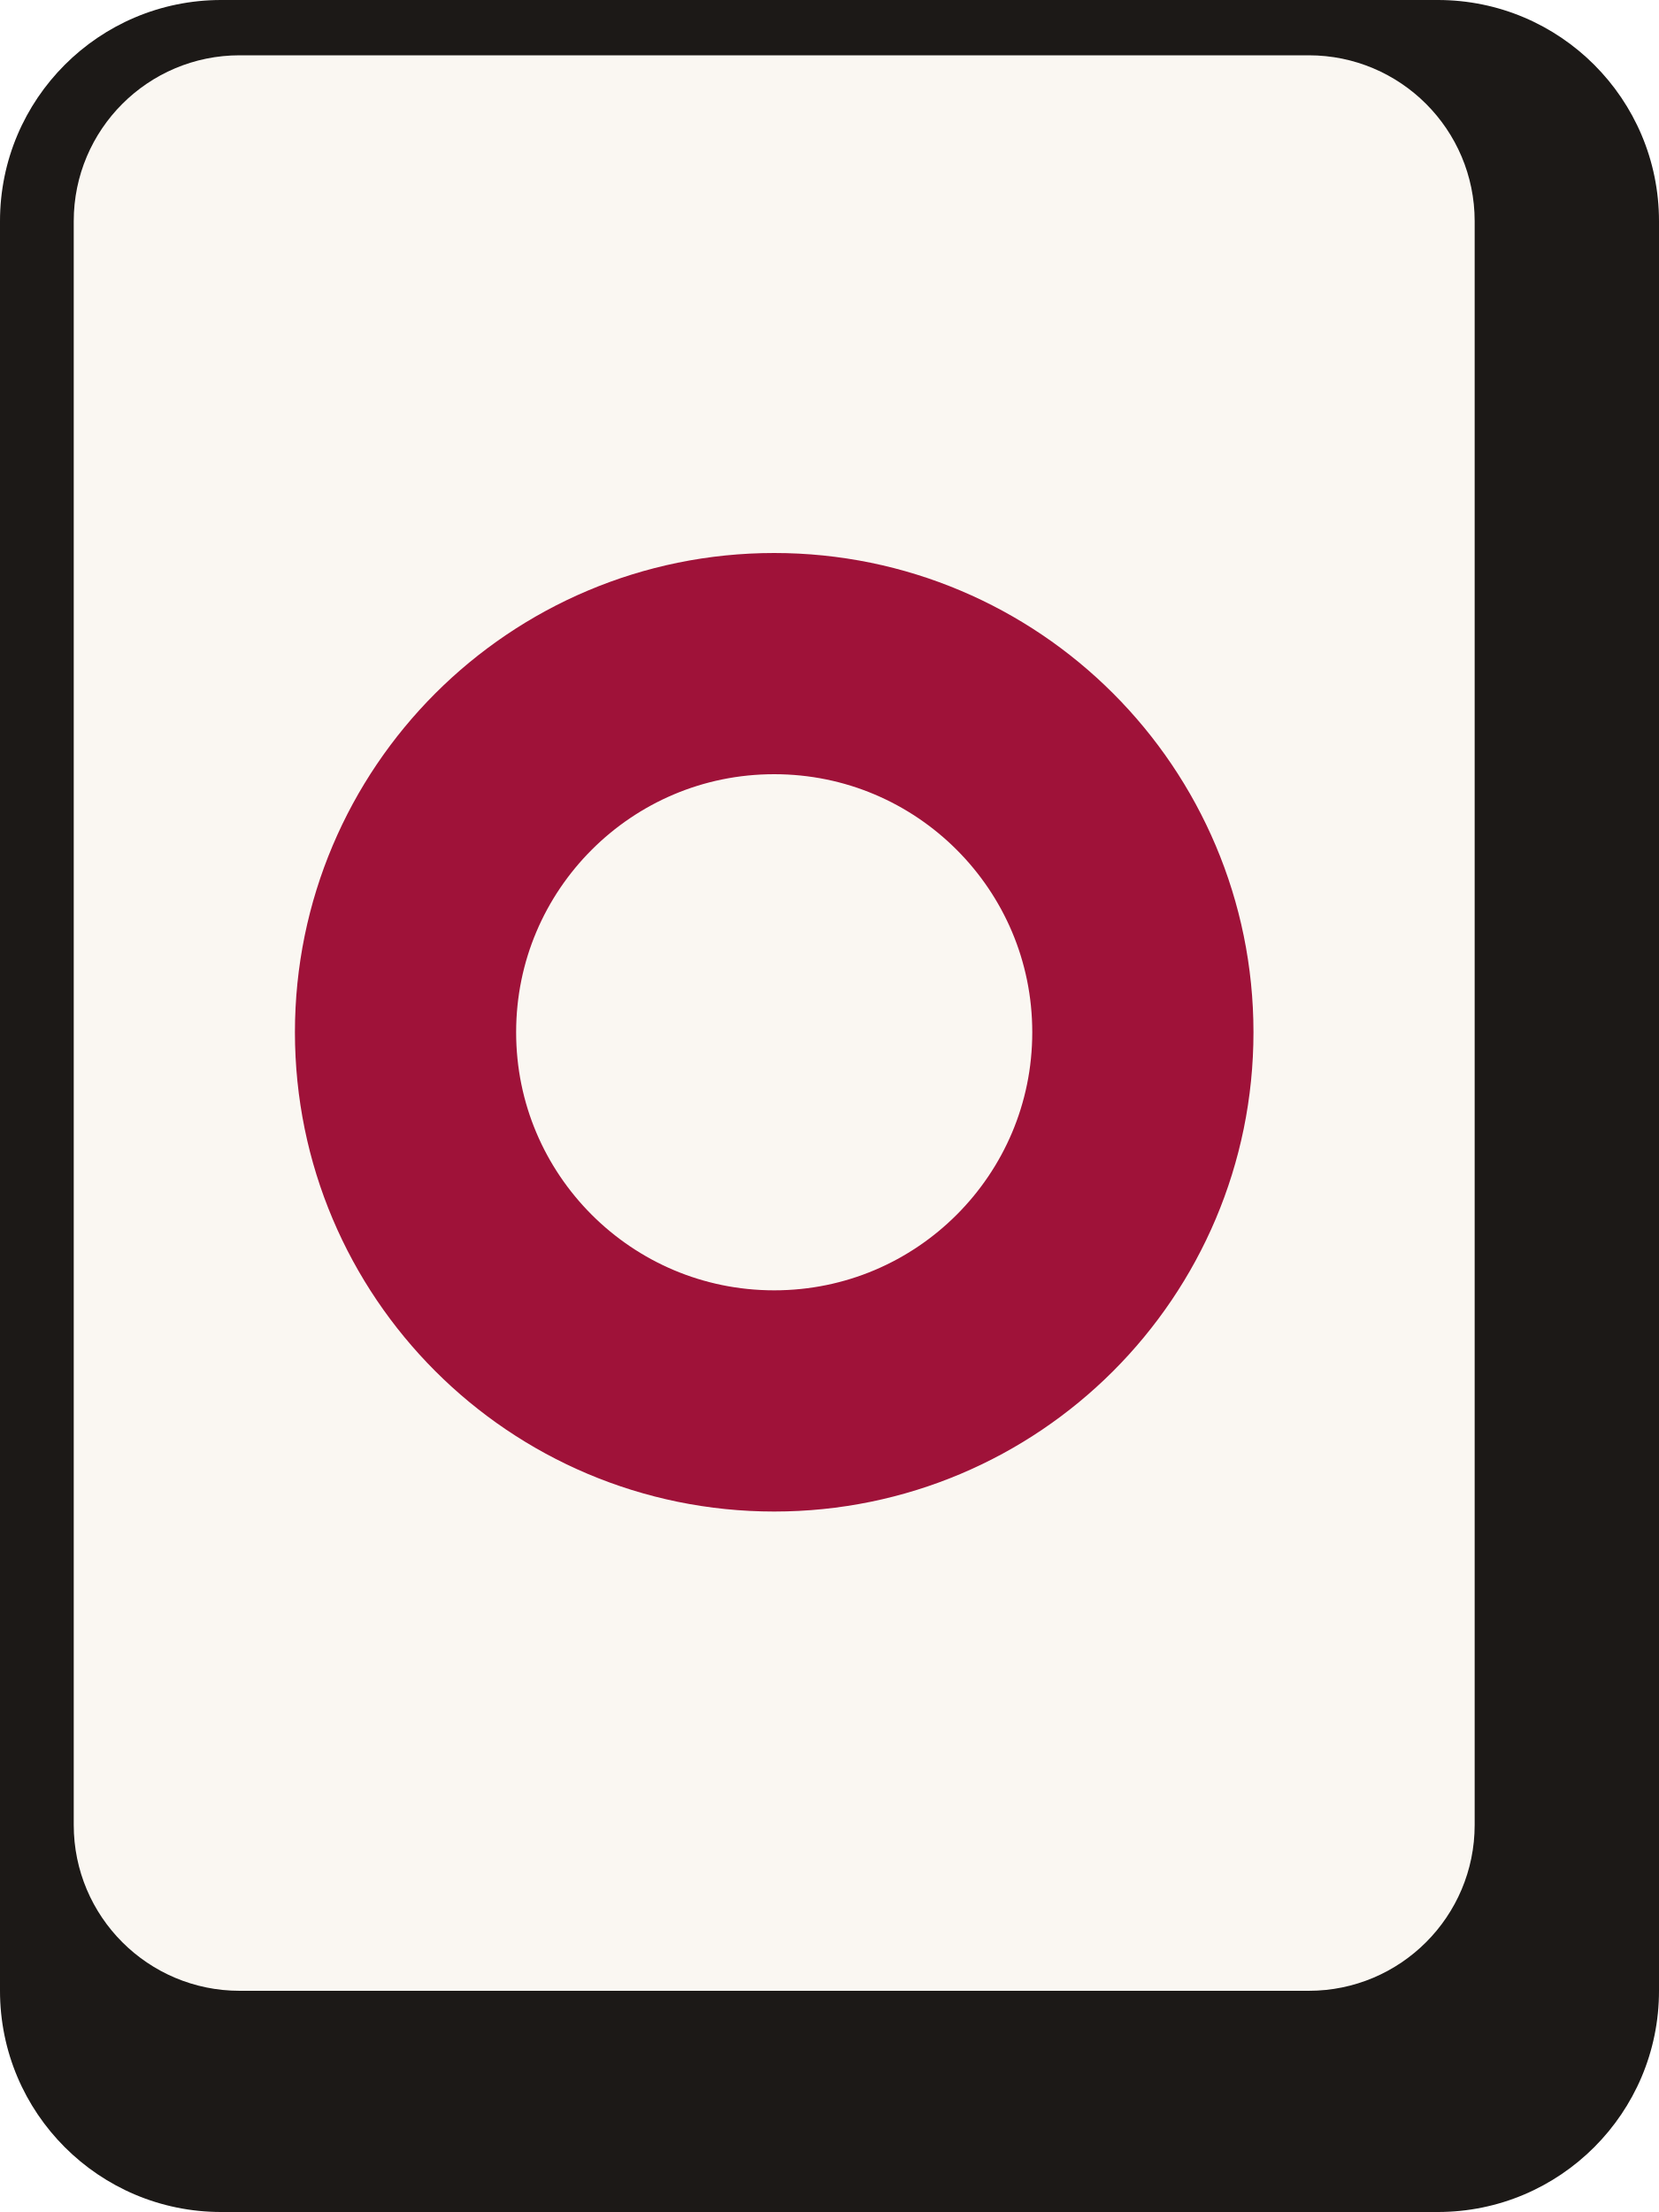
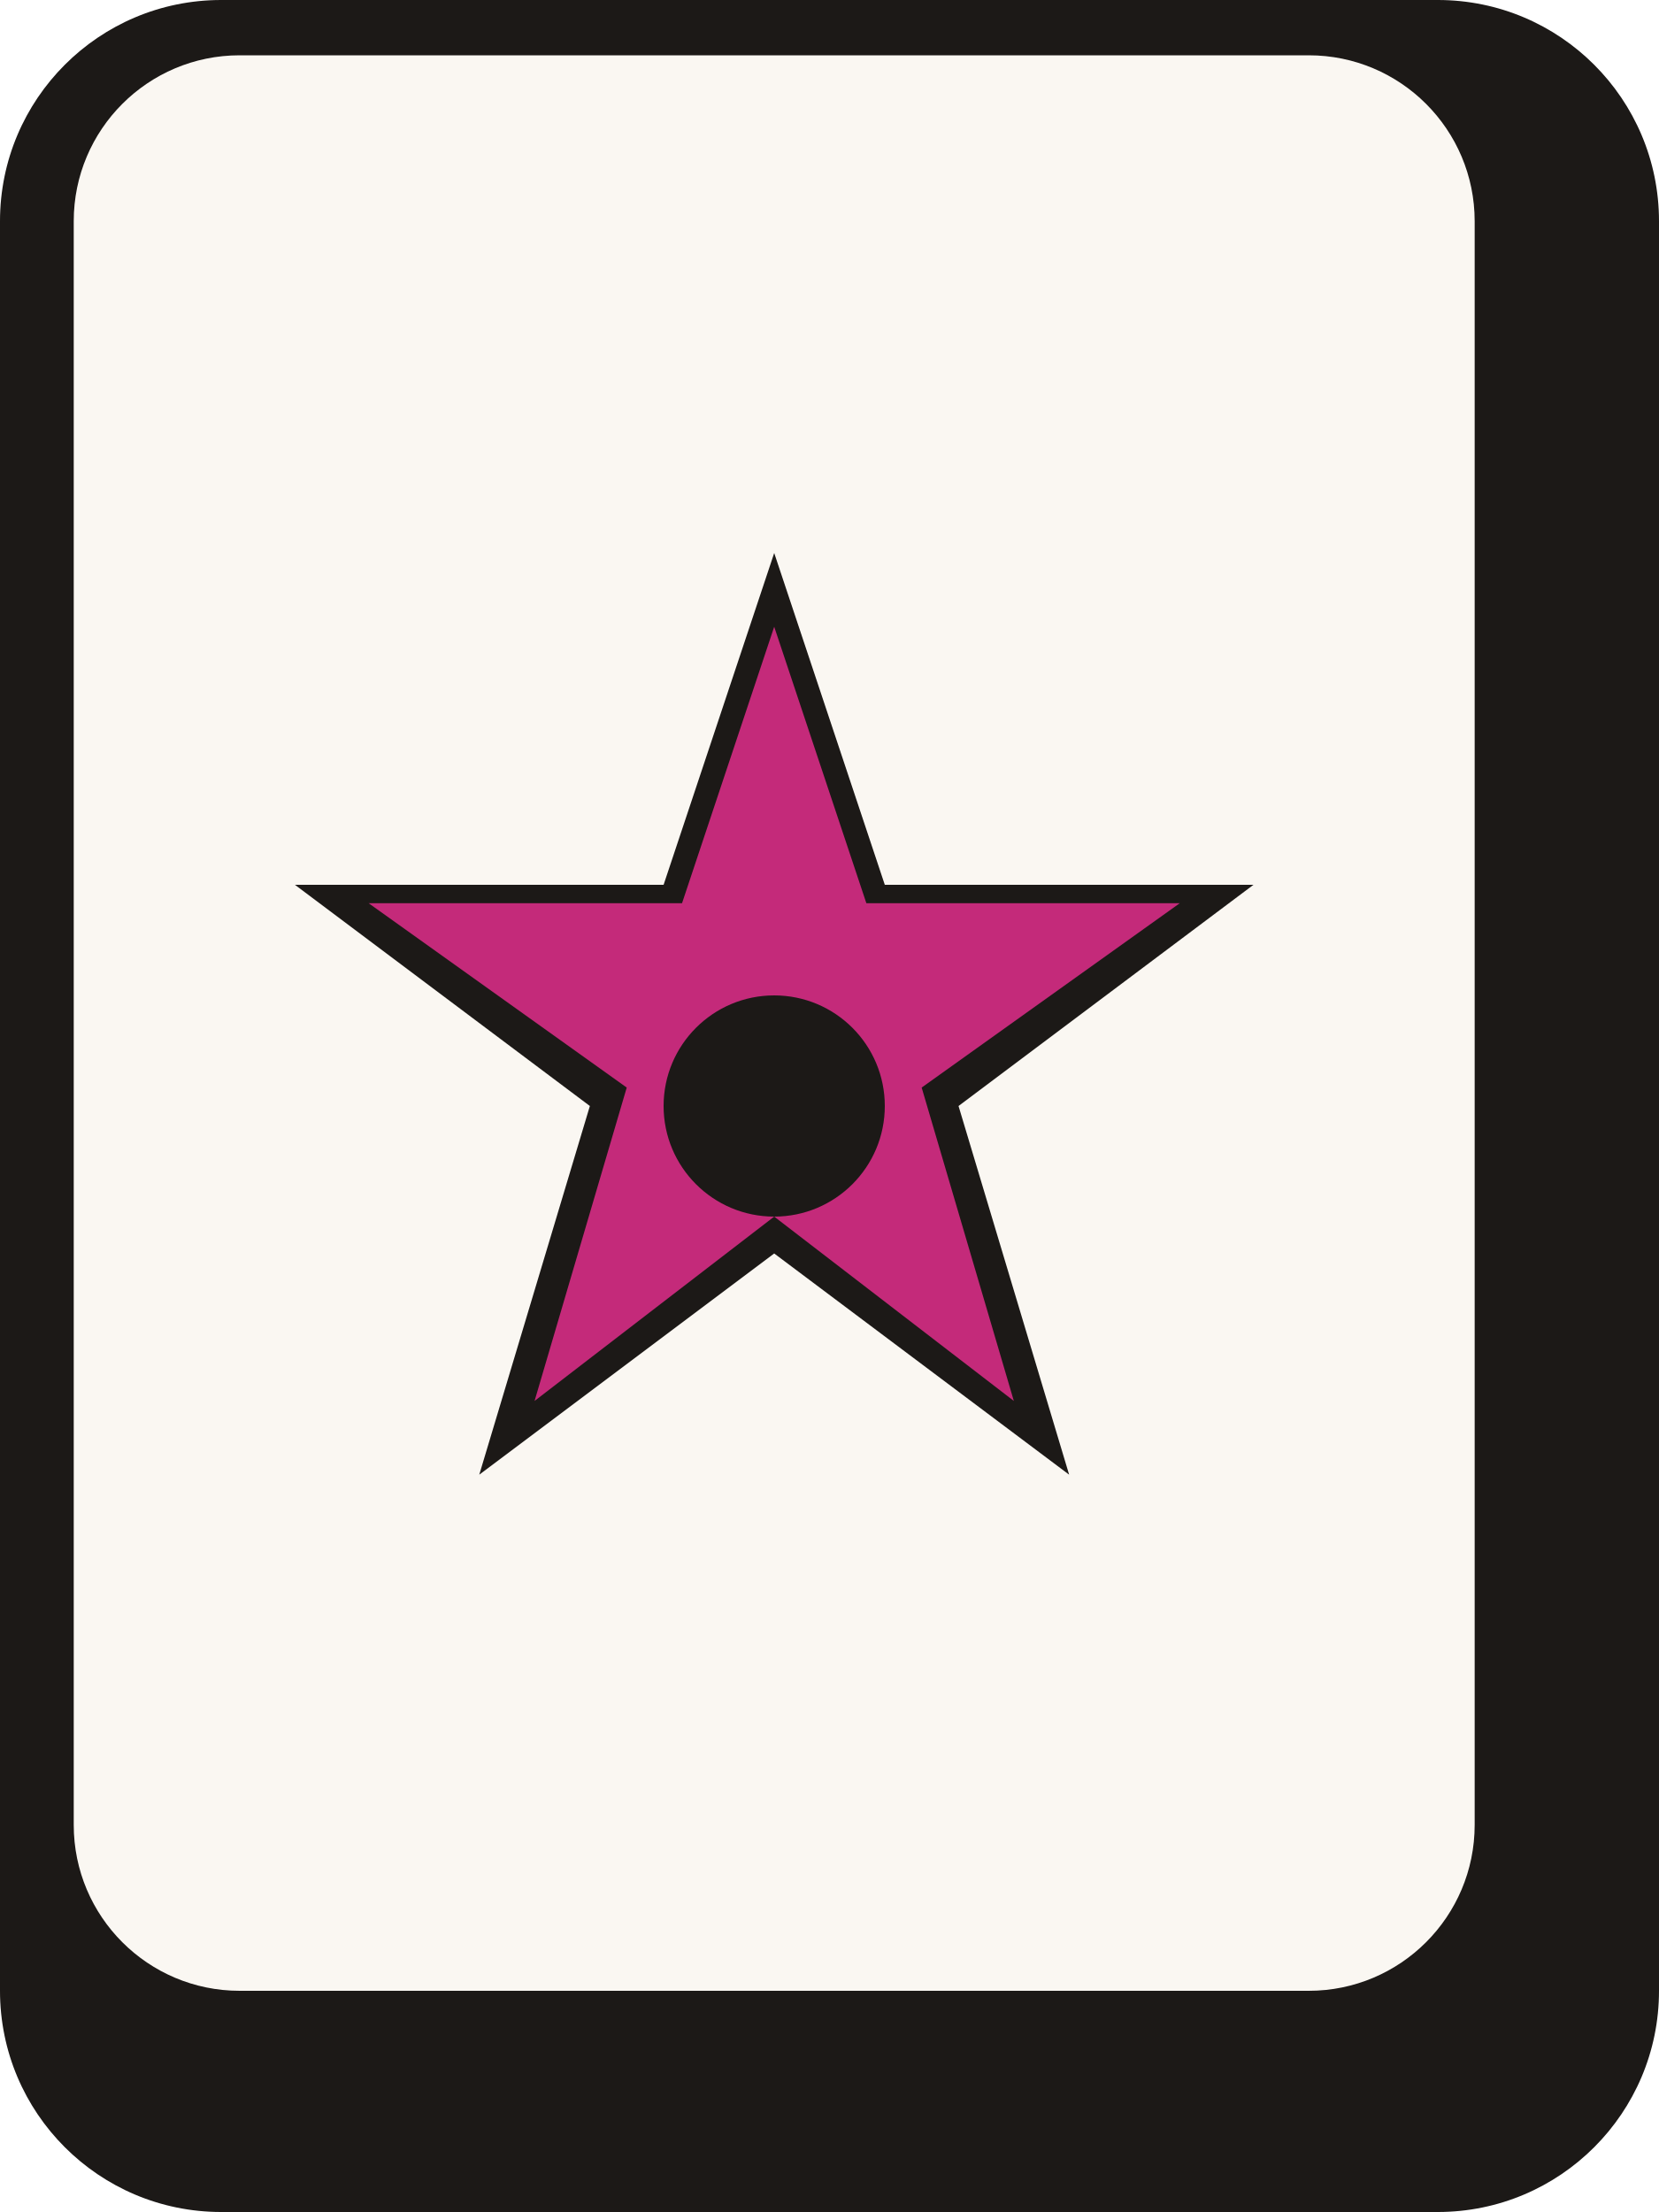
<svg xmlns="http://www.w3.org/2000/svg" viewBox="0 0 90 120" width="90" height="120">
  <rect width="90" height="120" rx="12" fill="#1C1917" />
  <rect x="4" y="3" width="76" height="105" rx="9" fill="#FAF7F2" />
-   <circle cx="42" cy="56" r="20" fill="none" stroke="#9F1239" stroke-width="12" />
+   <polygon fill="#1C1917" points="42,30 48,48 68,48 52,60 58,80 42,68 26,80 32,60 16,48 36,48" />
+   <polygon fill="#C42A7A" points="42,34 47,49 64,49 50,59 55,76 42,66 29,76 34,59 20,49 37,49" />
+   <circle cx="42" cy="60" r="6" fill="#1C1917" />
</svg>
